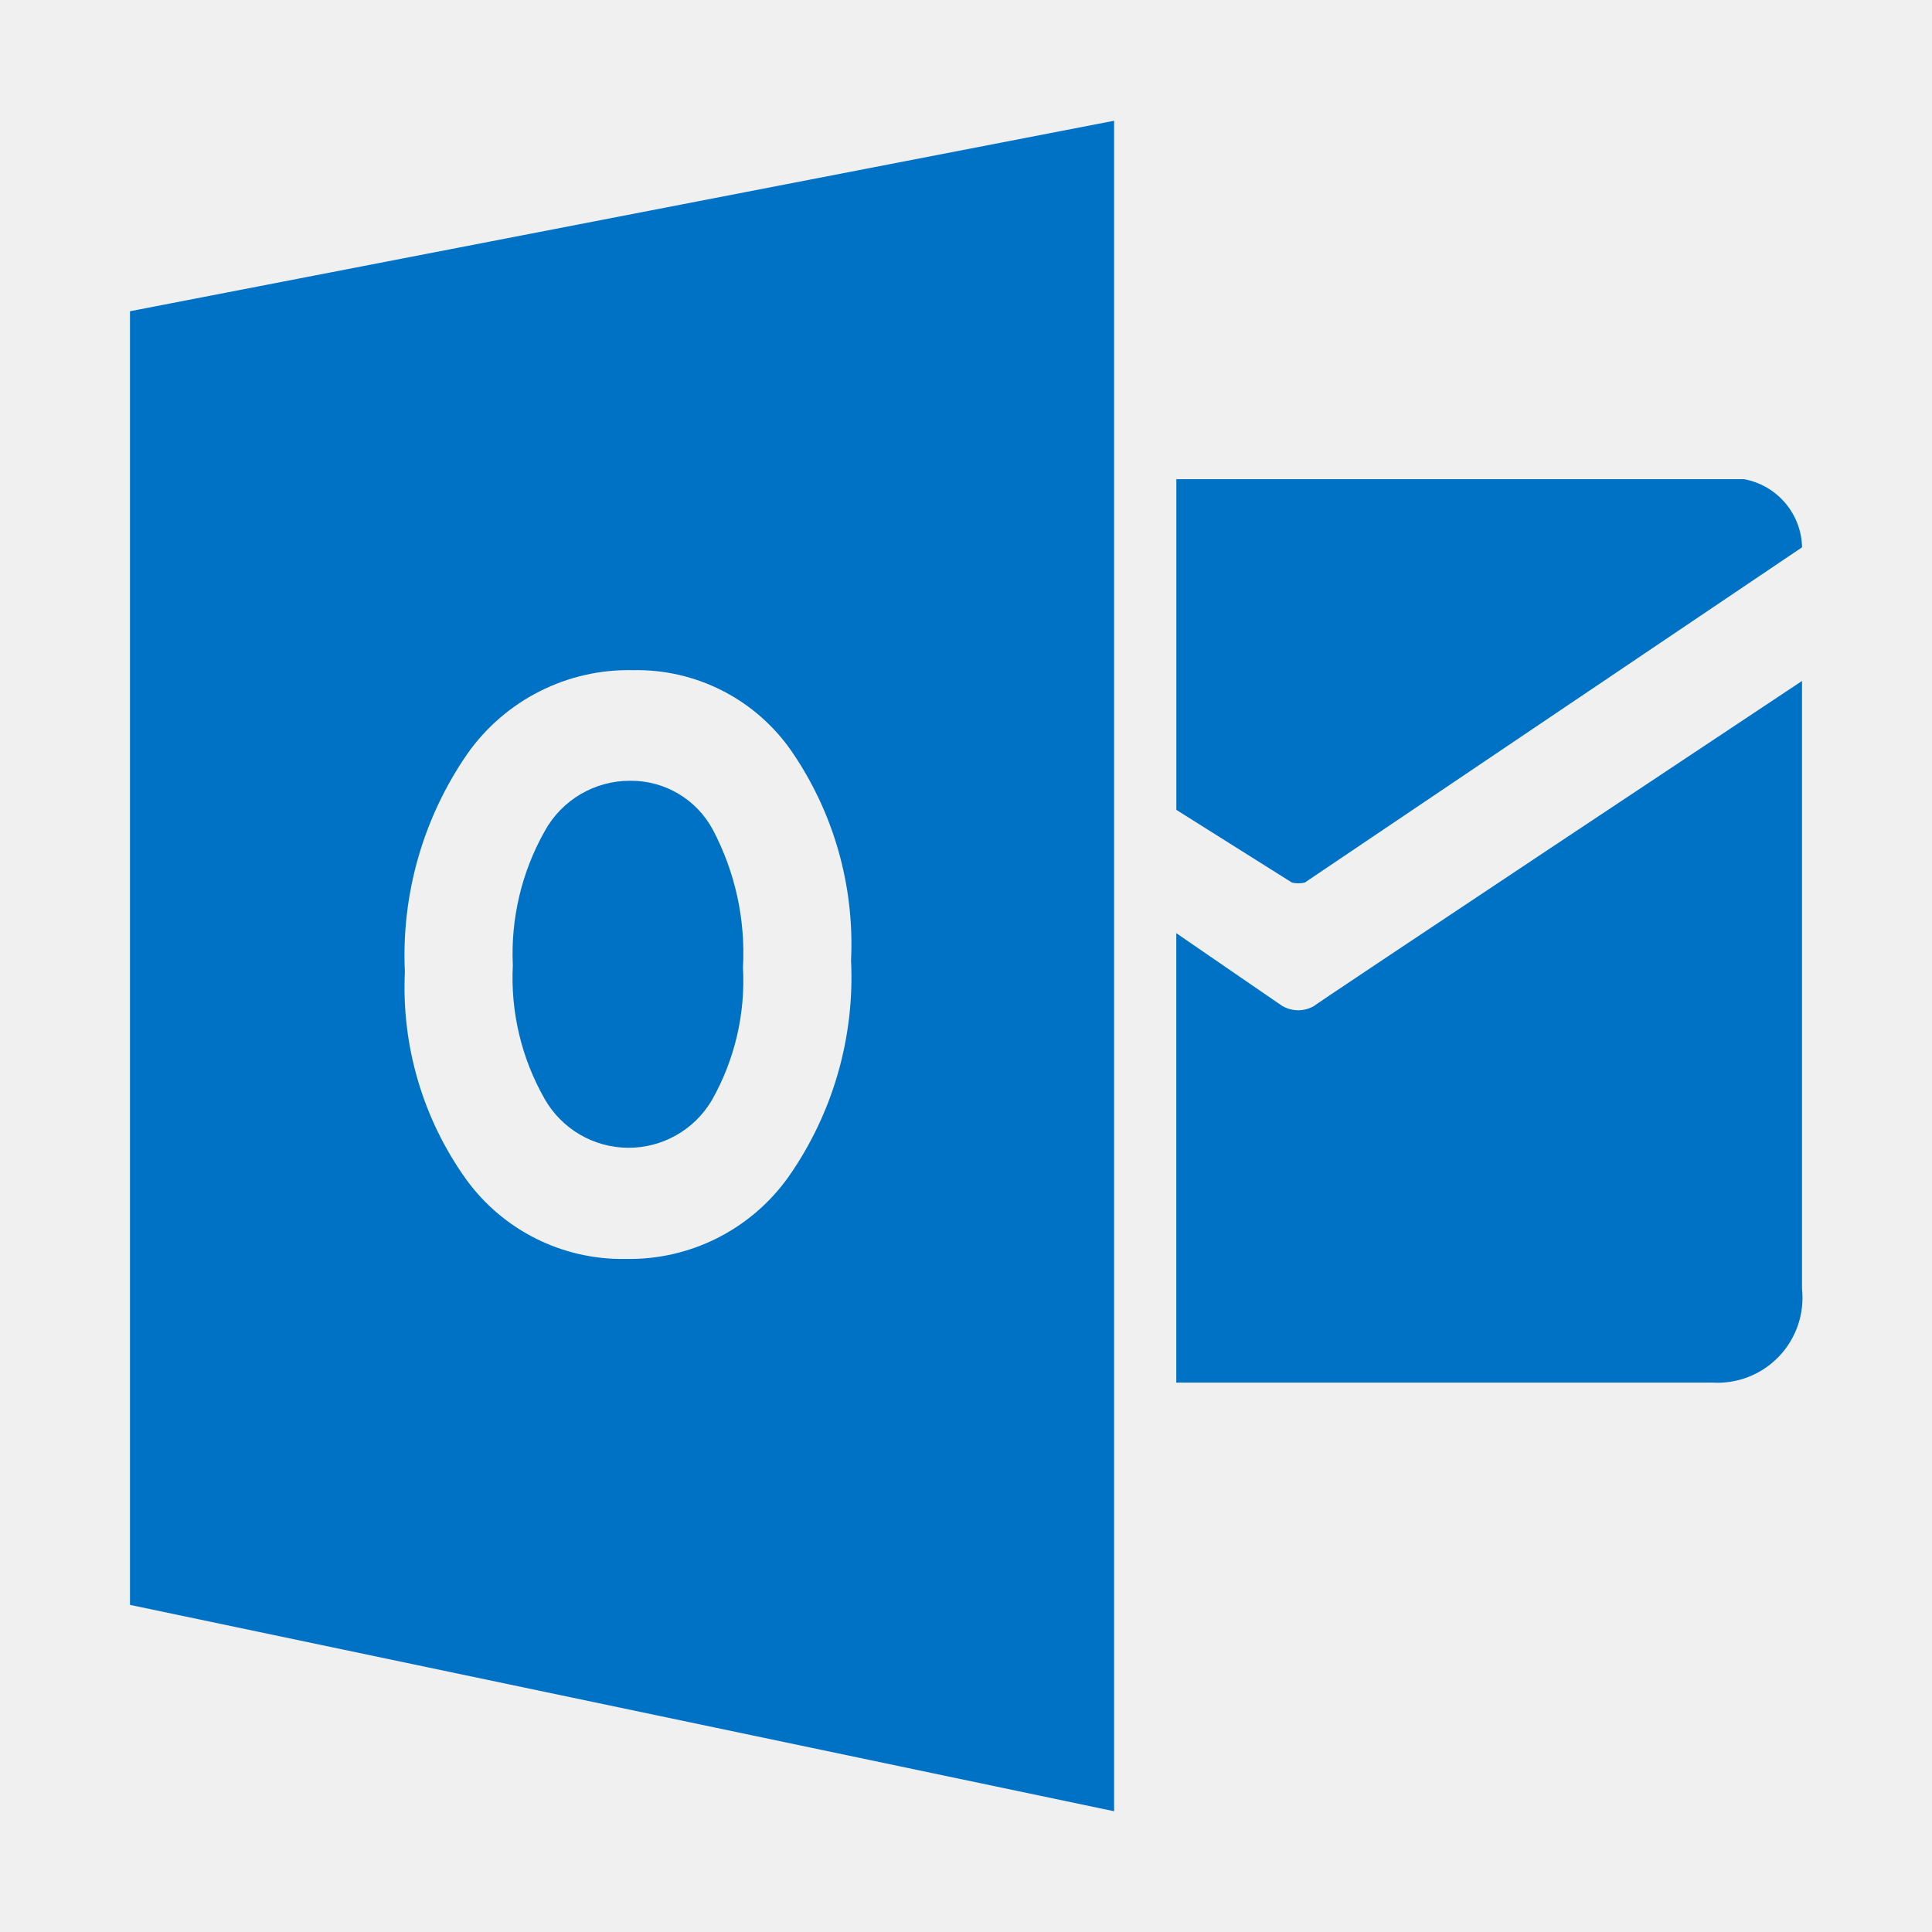
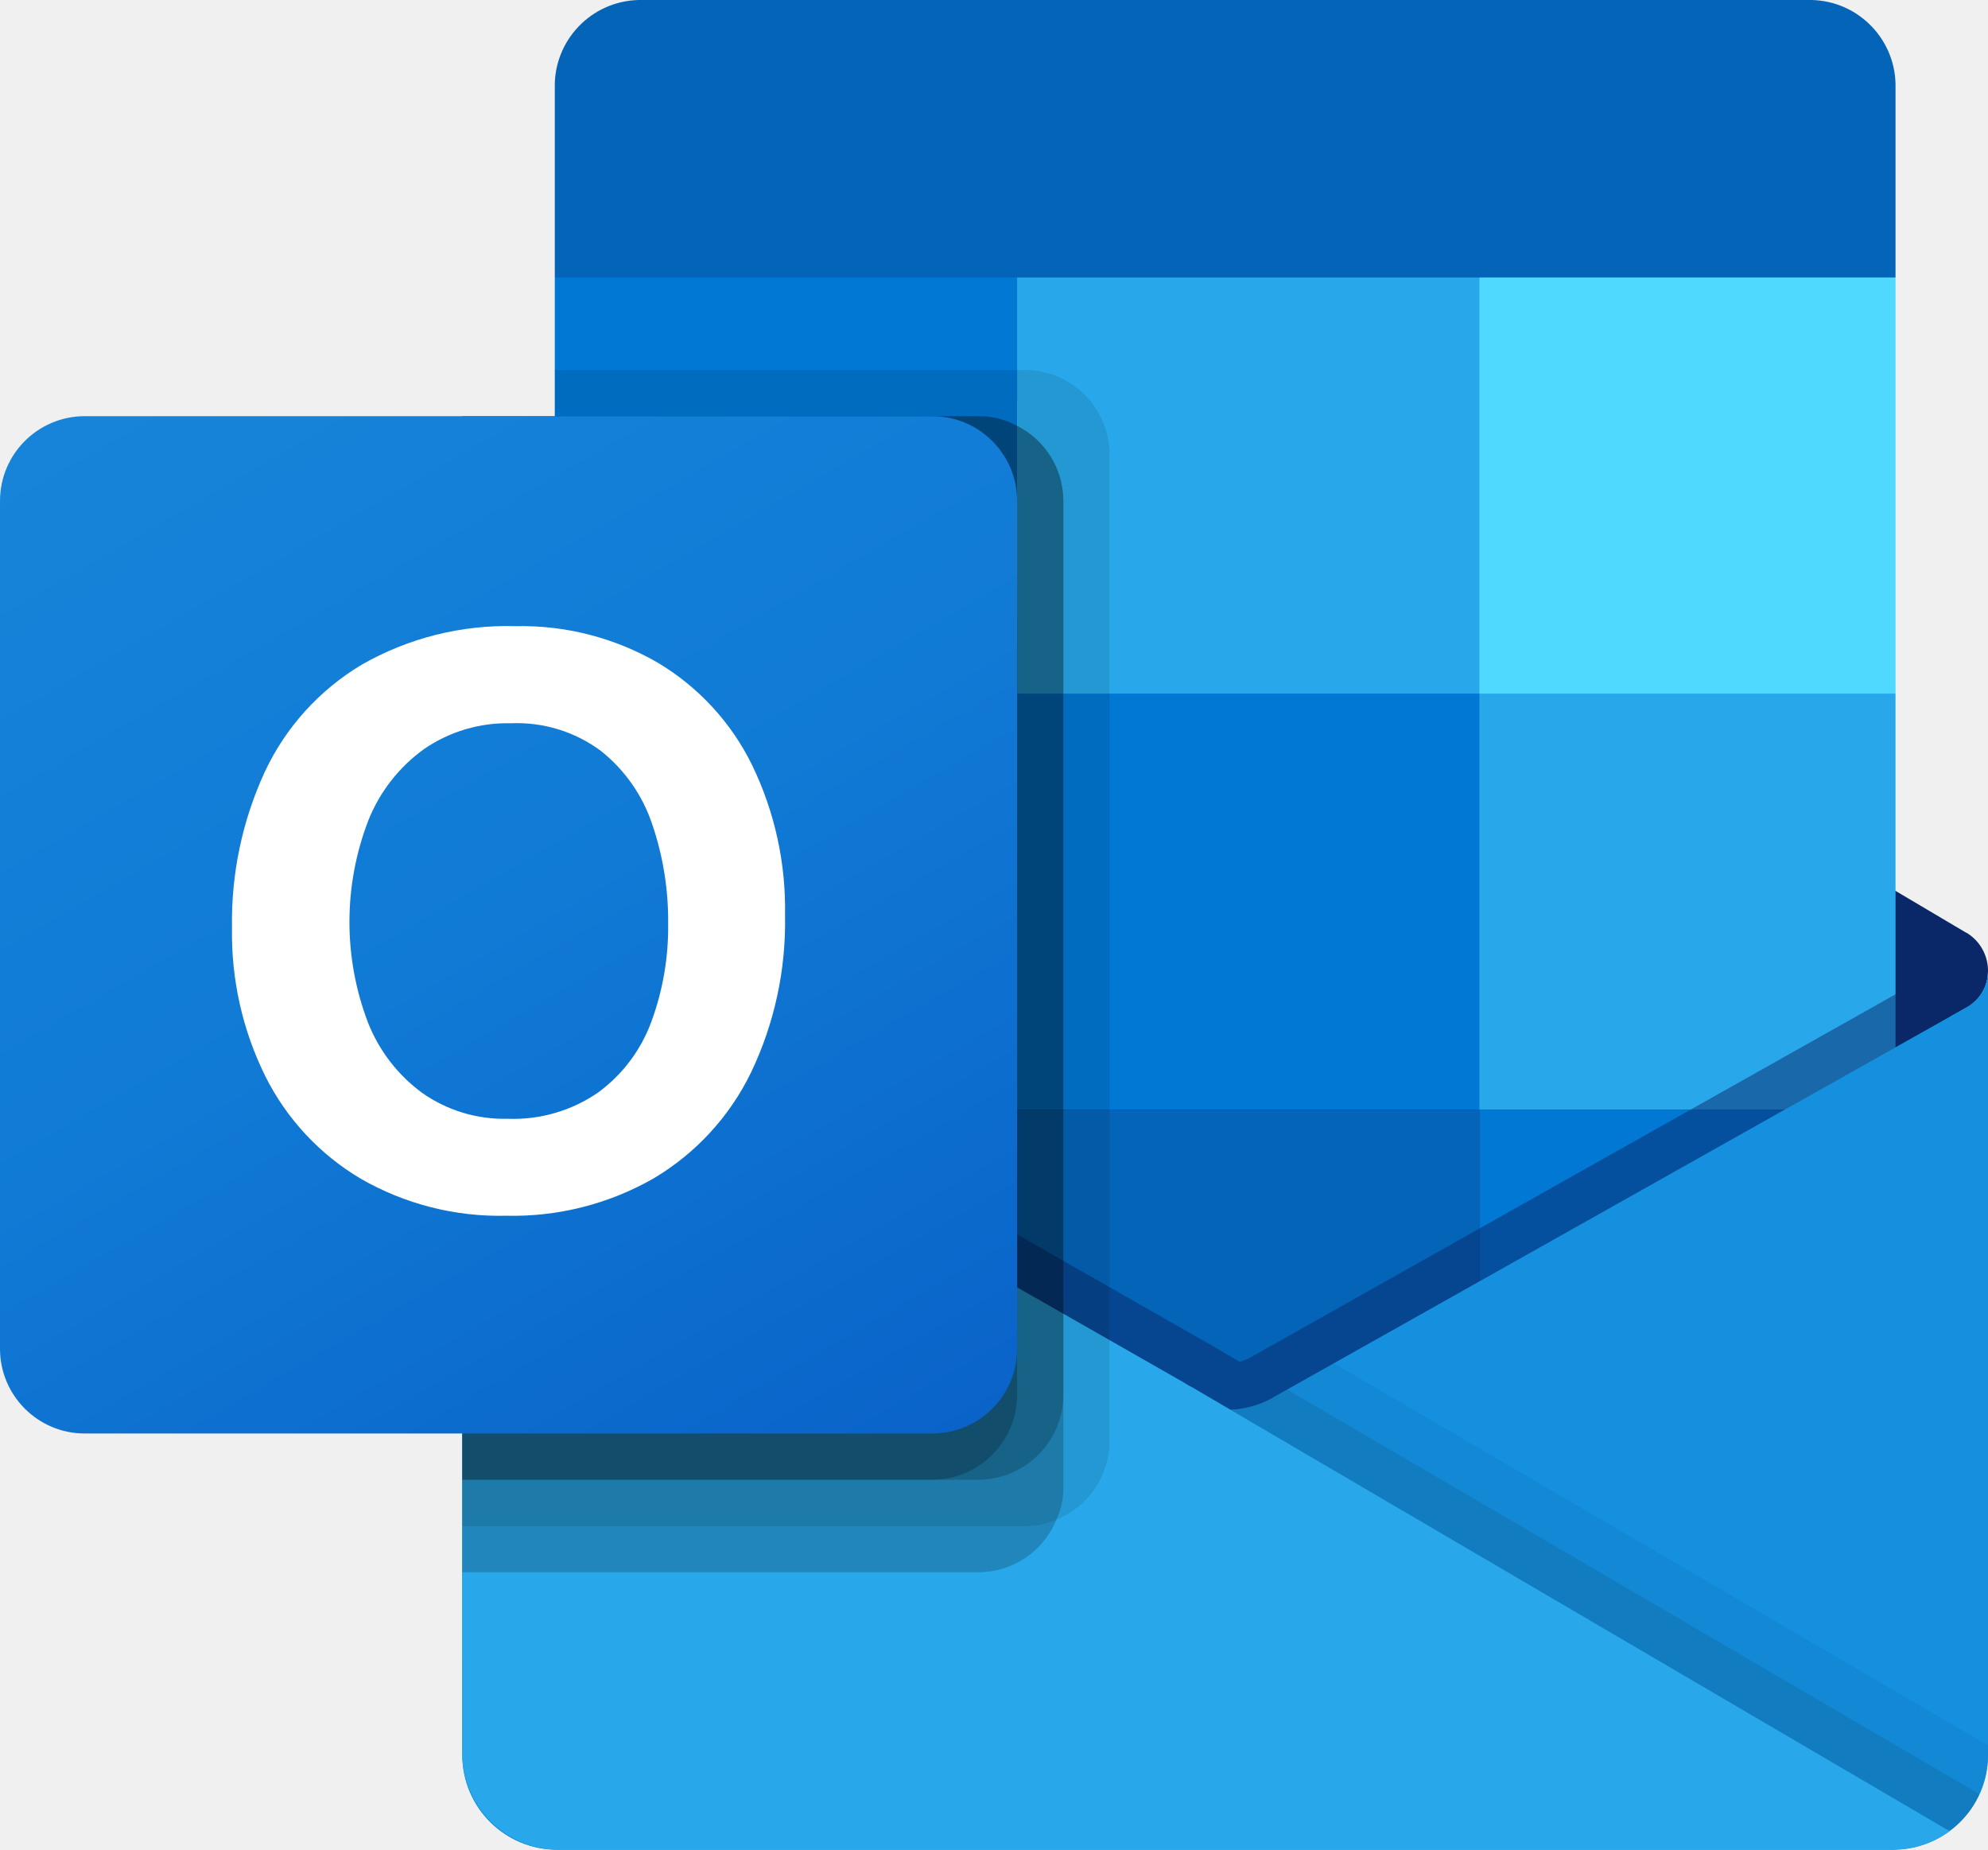
- <svg xmlns="http://www.w3.org/2000/svg" width="800px" height="800px" viewBox="0 0 32 32">
-   <path d="M19.484,7.937v5.477L21.4,14.619a.489.489,0,0,0,.21,0l8.238-5.554a1.174,1.174,0,0,0-.959-1.128Z" style="fill:#0072c6" />
-   <path d="M19.484,15.457l1.747,1.2a.522.522,0,0,0,.543,0c-.3.181,8.073-5.378,8.073-5.378V21.345a1.408,1.408,0,0,1-1.49,1.555H19.483V15.457Z" style="fill:#0072c6" />
-   <path d="M10.44,12.932a1.609,1.609,0,0,0-1.42.838,4.131,4.131,0,0,0-.526,2.218A4.05,4.05,0,0,0,9.02,18.2a1.6,1.6,0,0,0,2.771.022,4.014,4.014,0,0,0,.515-2.2,4.369,4.369,0,0,0-.5-2.281A1.536,1.536,0,0,0,10.44,12.932Z" style="fill:#0072c6" />
-   <path d="M2.153,5.155V26.582L18.453,30V2ZM13.061,19.491a3.231,3.231,0,0,1-2.7,1.361,3.19,3.19,0,0,1-2.64-1.318A5.459,5.459,0,0,1,6.706,16.1a5.868,5.868,0,0,1,1.036-3.616A3.267,3.267,0,0,1,10.486,11.1a3.116,3.116,0,0,1,2.61,1.321,5.639,5.639,0,0,1,1,3.484A5.763,5.763,0,0,1,13.061,19.491Z" style="fill:#0072c6" />
+ <svg xmlns="http://www.w3.org/2000/svg" version="1.1" id="Livello_1" x="0px" y="0px" viewBox="0 0 1831.085 1703.335" enable-background="new 0 0 1831.085 1703.335" xml:space="preserve">
+   <path fill="#0A2767" d="M1831.083,894.25c0.1-14.318-7.298-27.644-19.503-35.131h-0.213l-0.767-0.426l-634.492-375.585  c-2.74-1.851-5.583-3.543-8.517-5.067c-24.498-12.639-53.599-12.639-78.098,0c-2.934,1.525-5.777,3.216-8.517,5.067L446.486,858.693  l-0.766,0.426c-19.392,12.059-25.337,37.556-13.278,56.948c3.553,5.714,8.447,10.474,14.257,13.868l634.492,375.585  c2.749,1.835,5.592,3.527,8.517,5.068c24.498,12.639,53.599,12.639,78.098,0c2.925-1.541,5.767-3.232,8.517-5.068l634.492-375.585  C1823.49,922.545,1831.228,908.923,1831.083,894.25z" />
+   <path fill="#0364B8" d="M520.453,643.477h416.38v381.674h-416.38V643.477z M1745.917,255.5V80.908  c1-43.652-33.552-79.862-77.203-80.908H588.204C544.552,1.046,510,37.256,511,80.908V255.5l638.75,170.333L1745.917,255.5z" />
+   <path fill="#0078D4" d="M511,255.5h425.833v383.25H511V255.5z" />
+   <path fill="#28A8EA" d="M1362.667,255.5H936.833v383.25L1362.667,1022h383.25V638.75L1362.667,255.5z" />
+   <path fill="#0078D4" d="M936.833,638.75h425.833V1022H936.833V638.75z" />
+   <path fill="#0364B8" d="M936.833,1022h425.833v383.25H936.833V1022z" />
+   <path fill="#14447D" d="M520.453,1025.151h416.38v346.969h-416.38V1025.151z" />
+   <path fill="#0078D4" d="M1362.667,1022h383.25v383.25h-383.25V1022z" />
+   <linearGradient id="SVGID_1_" gradientUnits="userSpaceOnUse" x1="1128.458" y1="811.083" x2="1128.458" y2="1.998" gradientTransform="matrix(1 0 0 -1 0 1705.333)">
+     <stop offset="0" style="stop-color:#35B8F1" />
+     <stop offset="1" style="stop-color:#28A8EA" />
+   </linearGradient>
+   <path fill="url(#SVGID_1_)" d="M1811.58,927.593l-0.809,0.426l-634.492,356.848c-2.768,1.703-5.578,3.321-8.517,4.769  c-10.777,5.132-22.481,8.029-34.407,8.517l-34.663-20.27c-2.929-1.47-5.773-3.105-8.517-4.897L447.167,906.003h-0.298  l-21.036-11.753v722.384c0.328,48.196,39.653,87.006,87.849,86.7h1230.914c0.724,0,1.363-0.341,2.129-0.341  c10.18-0.651,20.216-2.745,29.808-6.217c4.145-1.756,8.146-3.835,11.966-6.217c2.853-1.618,7.75-5.152,7.75-5.152  c21.814-16.142,34.726-41.635,34.833-68.772V894.25C1831.068,908.067,1823.616,920.807,1811.58,927.593z" />
+   <path opacity="0.5" fill="#0A2767" enable-background="new    " d="M1797.017,891.397v44.287l-663.448,456.791L446.699,906.301  c0-0.235-0.191-0.426-0.426-0.426l0,0l-63.023-37.899v-31.938l25.976-0.426l54.932,31.512l1.277,0.426l4.684,2.981  c0,0,645.563,368.346,647.267,369.197l24.698,14.478c2.129-0.852,4.258-1.703,6.813-2.555  c1.278-0.852,640.879-360.681,640.879-360.681L1797.017,891.397z" />
+   <path fill="#1490DF" d="M1811.58,927.593l-0.809,0.468l-634.492,356.848c-2.768,1.703-5.578,3.321-8.517,4.769  c-24.641,12.038-53.457,12.038-78.098,0c-2.918-1.445-5.76-3.037-8.517-4.769L446.657,928.061l-0.766-0.468  c-12.25-6.642-19.93-19.409-20.057-33.343v722.384c0.305,48.188,39.616,87.004,87.803,86.7c0.001,0,0.002,0,0.004,0h1229.636  c48.188,0.307,87.5-38.509,87.807-86.696c0-0.001,0-0.002,0-0.004V894.25C1831.068,908.067,1823.616,920.807,1811.58,927.593z" />
+   <path opacity="0.1" enable-background="new    " d="M1185.52,1279.629l-9.496,5.323c-2.752,1.752-5.595,3.359-8.517,4.812  c-10.462,5.135-21.838,8.146-33.47,8.857l241.405,285.479l421.107,101.476c11.539-8.716,20.717-20.178,26.7-33.343L1185.52,1279.629  z" />
+   <path opacity="0.05" enable-background="new    " d="M1228.529,1255.442l-52.505,29.51c-2.752,1.752-5.595,3.359-8.517,4.812  c-10.462,5.135-21.838,8.146-33.47,8.857l113.101,311.838l549.538,74.989c21.649-16.254,34.394-41.743,34.407-68.815v-9.326  L1228.529,1255.442z" />
+   <path fill="#28A8EA" d="M514.833,1703.333h1228.316c18.901,0.096,37.335-5.874,52.59-17.033l-697.089-408.331  c-2.929-1.47-5.773-3.105-8.517-4.897L447.125,906.088h-0.298l-20.993-11.838v719.914  C425.786,1663.364,465.632,1703.286,514.833,1703.333C514.832,1703.333,514.832,1703.333,514.833,1703.333z" />
+   <path opacity="0.1" enable-background="new    " d="M1022,418.722v908.303c-0.076,31.846-19.44,60.471-48.971,72.392  c-9.148,3.931-19,5.96-28.957,5.962H425.833V383.25H511v-42.583h433.073C987.092,340.83,1021.907,375.702,1022,418.722z" />
+   <path opacity="0.2" enable-background="new    " d="M979.417,461.305v908.302c0.107,10.287-2.074,20.469-6.388,29.808  c-11.826,29.149-40.083,48.273-71.54,48.417H425.833V383.25h475.656c12.356-0.124,24.533,2.958,35.344,8.943  C962.937,405.344,979.407,432.076,979.417,461.305z" />
+   <path opacity="0.2" enable-background="new    " d="M979.417,461.305v823.136c-0.208,43-34.928,77.853-77.927,78.225H425.833V383.25  h475.656c12.356-0.124,24.533,2.958,35.344,8.943C962.937,405.344,979.407,432.076,979.417,461.305z" />
+   <path opacity="0.2" enable-background="new    " d="M936.833,461.305v823.136c-0.046,43.067-34.861,78.015-77.927,78.225H425.833  V383.25h433.072c43.062,0.023,77.951,34.951,77.927,78.013C936.833,461.277,936.833,461.291,936.833,461.305z" />
+   <linearGradient id="SVGID_2_" gradientUnits="userSpaceOnUse" x1="162.747" y1="1383.074" x2="774.086" y2="324.259" gradientTransform="matrix(1 0 0 -1 0 1705.333)">
+     <stop offset="0" style="stop-color:#1784D9" />
+     <stop offset="0.5" style="stop-color:#107AD5" />
+     <stop offset="1" style="stop-color:#0A63C9" />
+   </linearGradient>
+   <path fill="url(#SVGID_2_)" d="M78.055,383.25h780.723c43.109,0,78.055,34.947,78.055,78.055v780.723  c0,43.109-34.946,78.055-78.055,78.055H78.055c-43.109,0-78.055-34.947-78.055-78.055V461.305  C0,418.197,34.947,383.25,78.055,383.25z" />
+   <path fill="#FFFFFF" d="M243.96,710.631c19.238-40.988,50.29-75.289,89.17-98.495c43.057-24.651,92.081-36.94,141.675-35.515  c45.965-0.997,91.321,10.655,131.114,33.683c37.414,22.312,67.547,55.004,86.742,94.109c20.904,43.09,31.322,90.512,30.405,138.396  c1.013,50.043-9.706,99.628-31.299,144.783c-19.652,40.503-50.741,74.36-89.425,97.388c-41.327,23.734-88.367,35.692-136.011,34.578  c-46.947,1.133-93.303-10.651-134.01-34.067c-37.738-22.341-68.249-55.07-87.892-94.28c-21.028-42.467-31.57-89.355-30.745-136.735  C212.808,804.859,223.158,755.686,243.96,710.631z M339.006,941.858c10.257,25.912,27.651,48.385,50.163,64.812  c22.93,16.026,50.387,24.294,78.353,23.591c29.783,1.178,59.14-7.372,83.634-24.358c22.227-16.375,39.164-38.909,48.715-64.812  c10.677-28.928,15.946-59.572,15.543-90.404c0.33-31.127-4.623-62.084-14.649-91.554c-8.855-26.607-25.246-50.069-47.182-67.537  c-23.88-17.79-53.158-26.813-82.91-25.55c-28.572-0.74-56.644,7.593-80.184,23.804c-22.893,16.496-40.617,39.168-51.1,65.365  c-23.255,60.049-23.376,126.595-0.341,186.728L339.006,941.858z" />
+   <path fill="#50D9FF" d="M1362.667,255.5h383.25v383.25h-383.25V255.5z" />
</svg>
